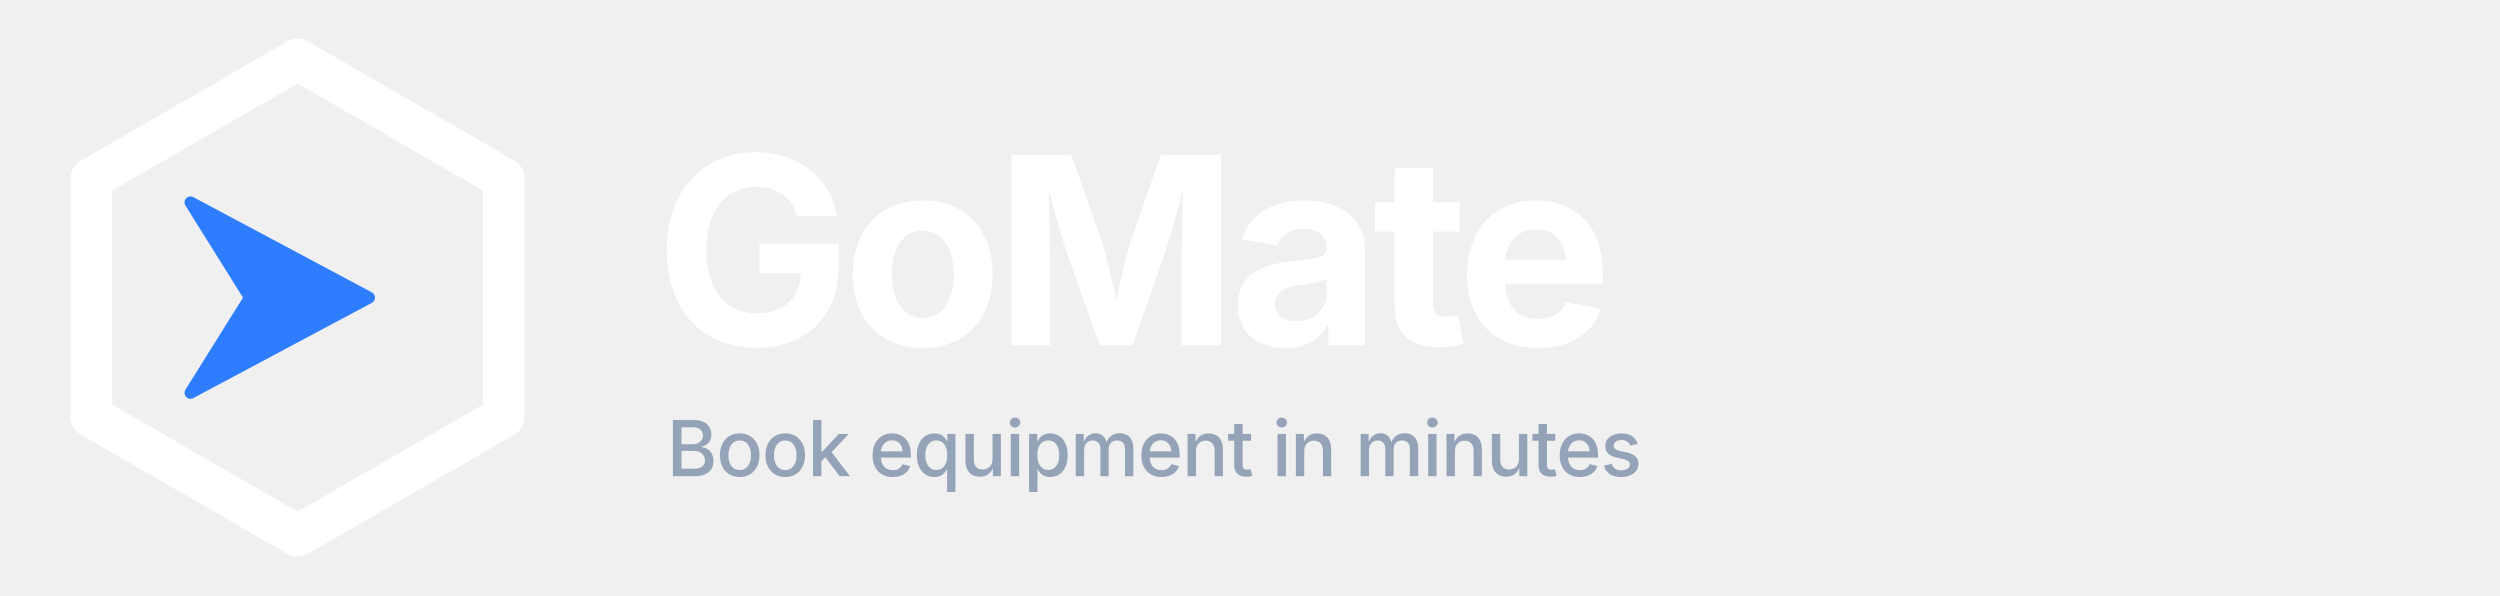
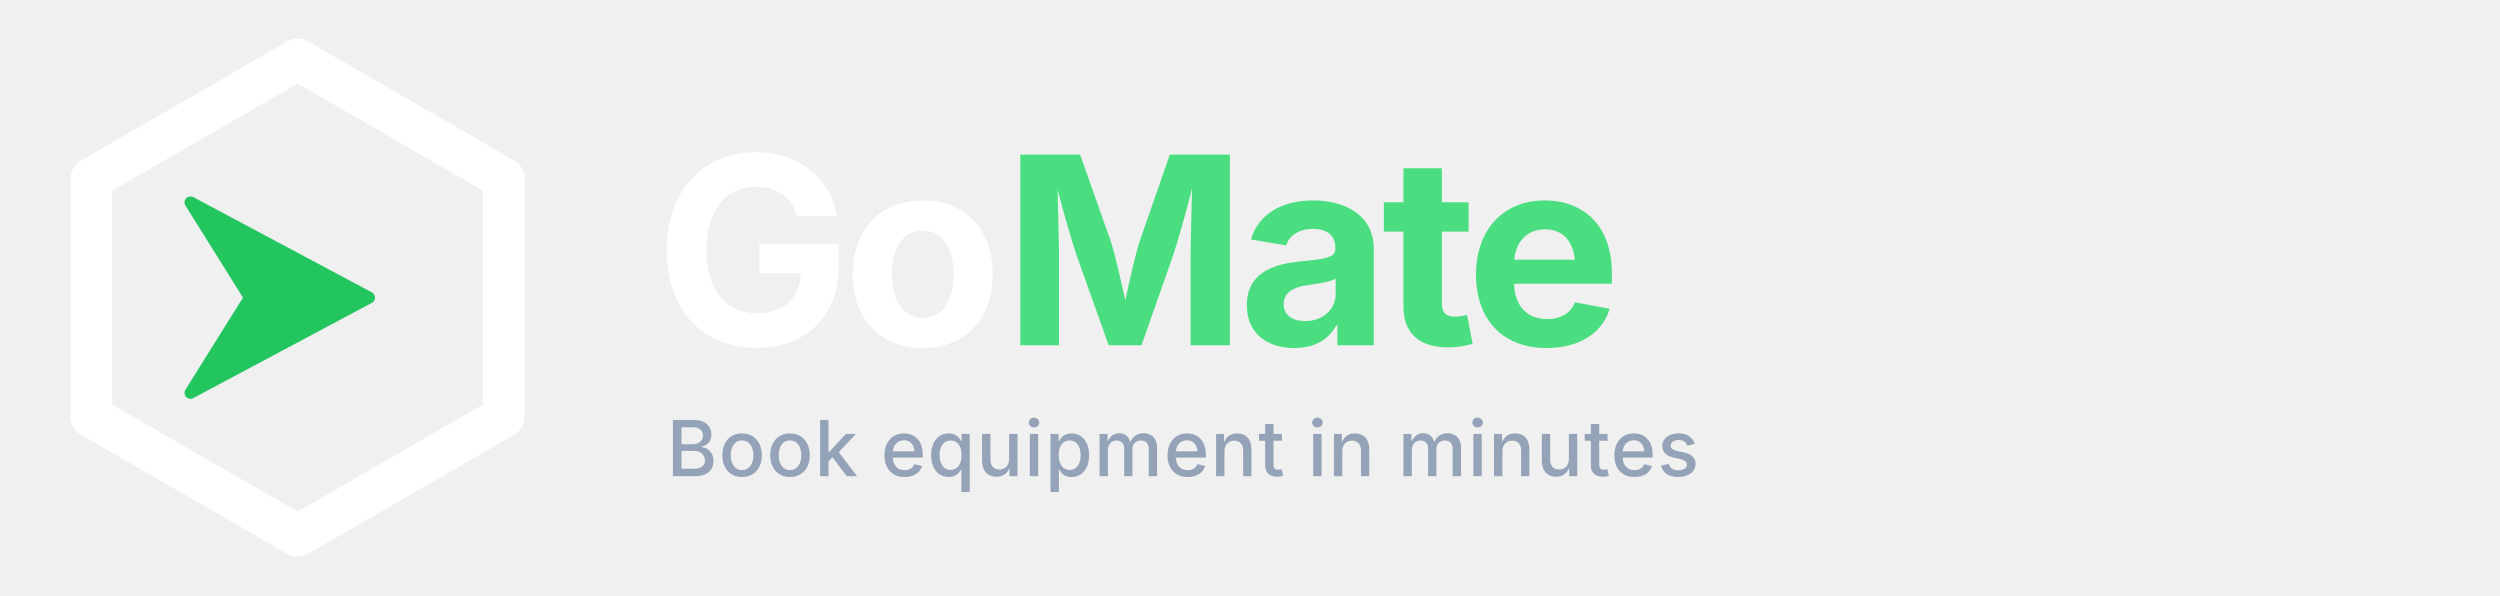
<svg xmlns="http://www.w3.org/2000/svg" viewBox="0 0 420 100" fill="none" width="100%" height="100%">
  <g transform="translate(10, 10)">
    <path d="M40 0 L74.64 20 L74.64 60 L40 80 L5.36 60 L5.36 20 Z" stroke="#FFFFFF" stroke-width="7" stroke-linejoin="round" stroke-linecap="round" fill="none" />
-     <path d="M22 24 L52 40 L22 56 L32 40 Z" fill="#2E7DFF" stroke="#2E7DFF" stroke-width="2" stroke-linejoin="round" />
+     <path d="M22 24 L52 40 L22 56 L32 40 Z" fill="#22C55E" stroke="#22C55E" stroke-width="2" stroke-linejoin="round" />
  </g>
-   <text x="110" y="58" font-family="'Space Grotesk', -apple-system, sans-serif" font-size="44" font-weight="700" fill="#FFFFFF" letter-spacing="-1.5">GoMate</text>
-   <text x="112" y="80" font-family="'Inter', -apple-system, sans-serif" font-size="13" font-weight="500" fill="#94A3B8" letter-spacing="-0.2">Book equipment in minutes</text>
+   <text x="110" y="58" font-family="'Space Grotesk', -apple-system, sans-serif" font-size="44" font-weight="700" fill="#FFFFFF" letter-spacing="-1.5">Go<tspan fill="#4ADE80">Mate</tspan>
+   </text>
+   <text x="112" y="80" font-family="'Inter', -apple-system, sans-serif" font-size="13" font-weight="500" fill="#94A3B8" letter-spacing="0.2">Book equipment in minutes</text>
</svg>
